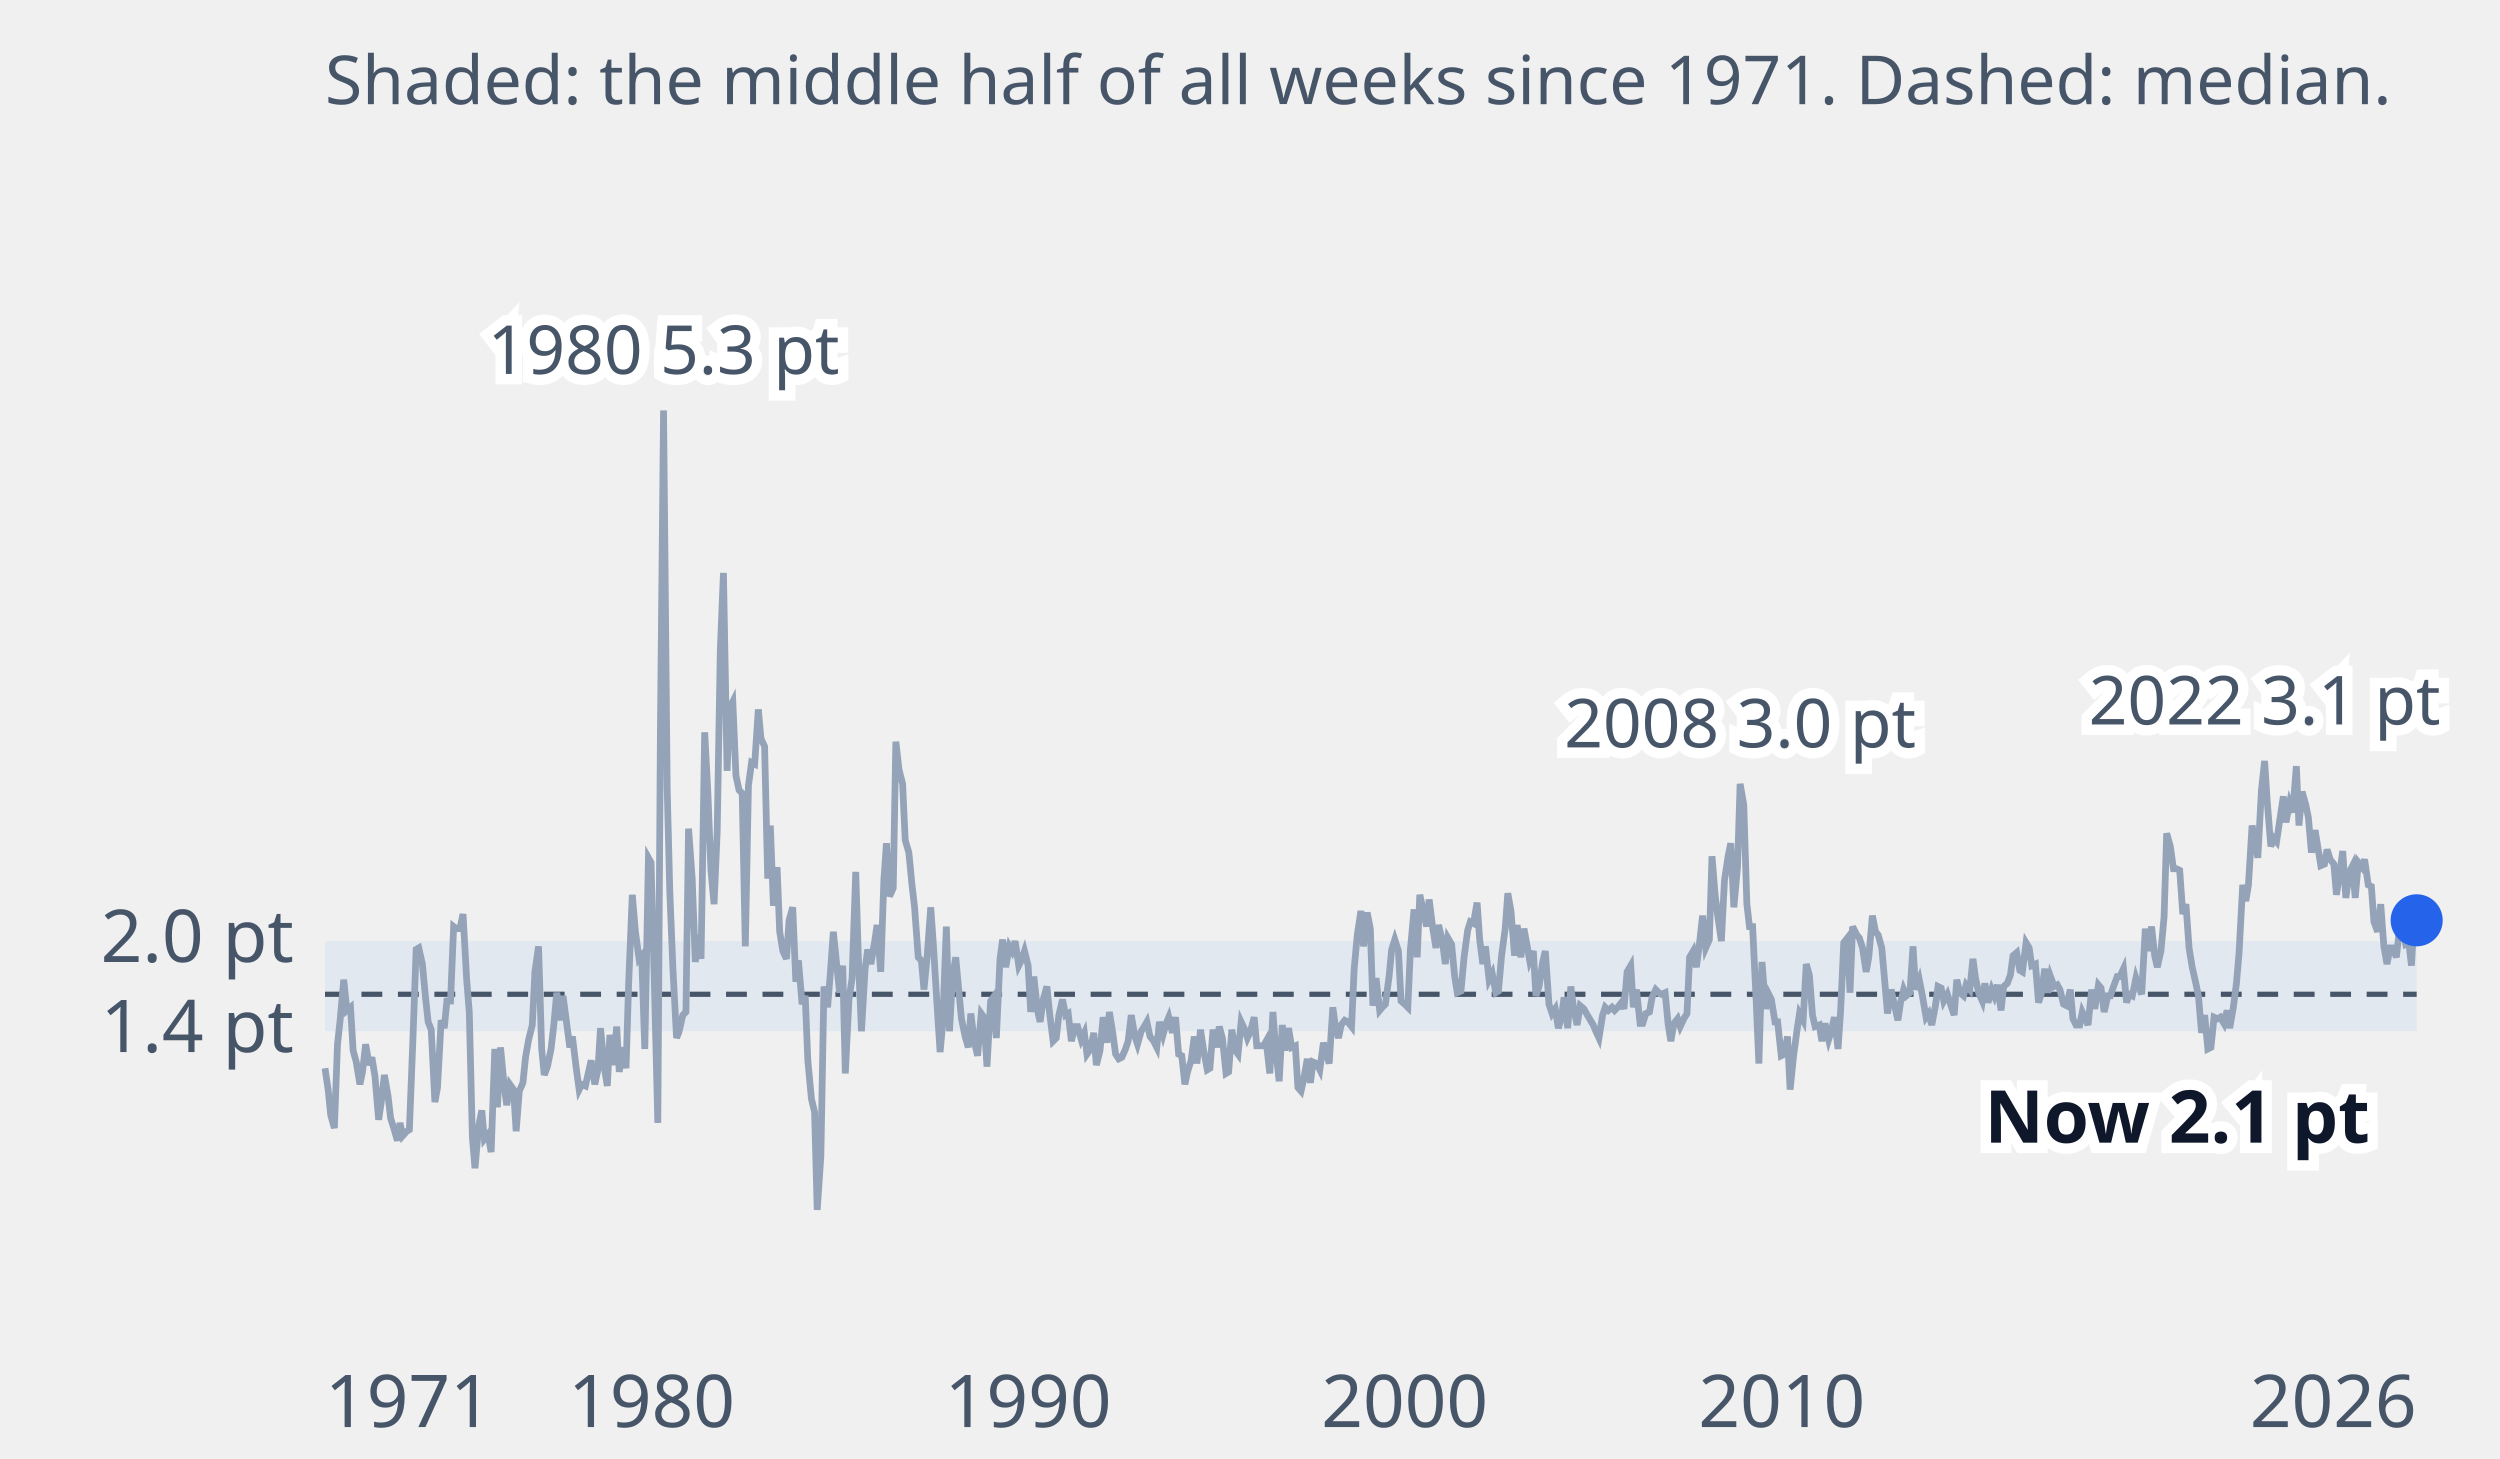
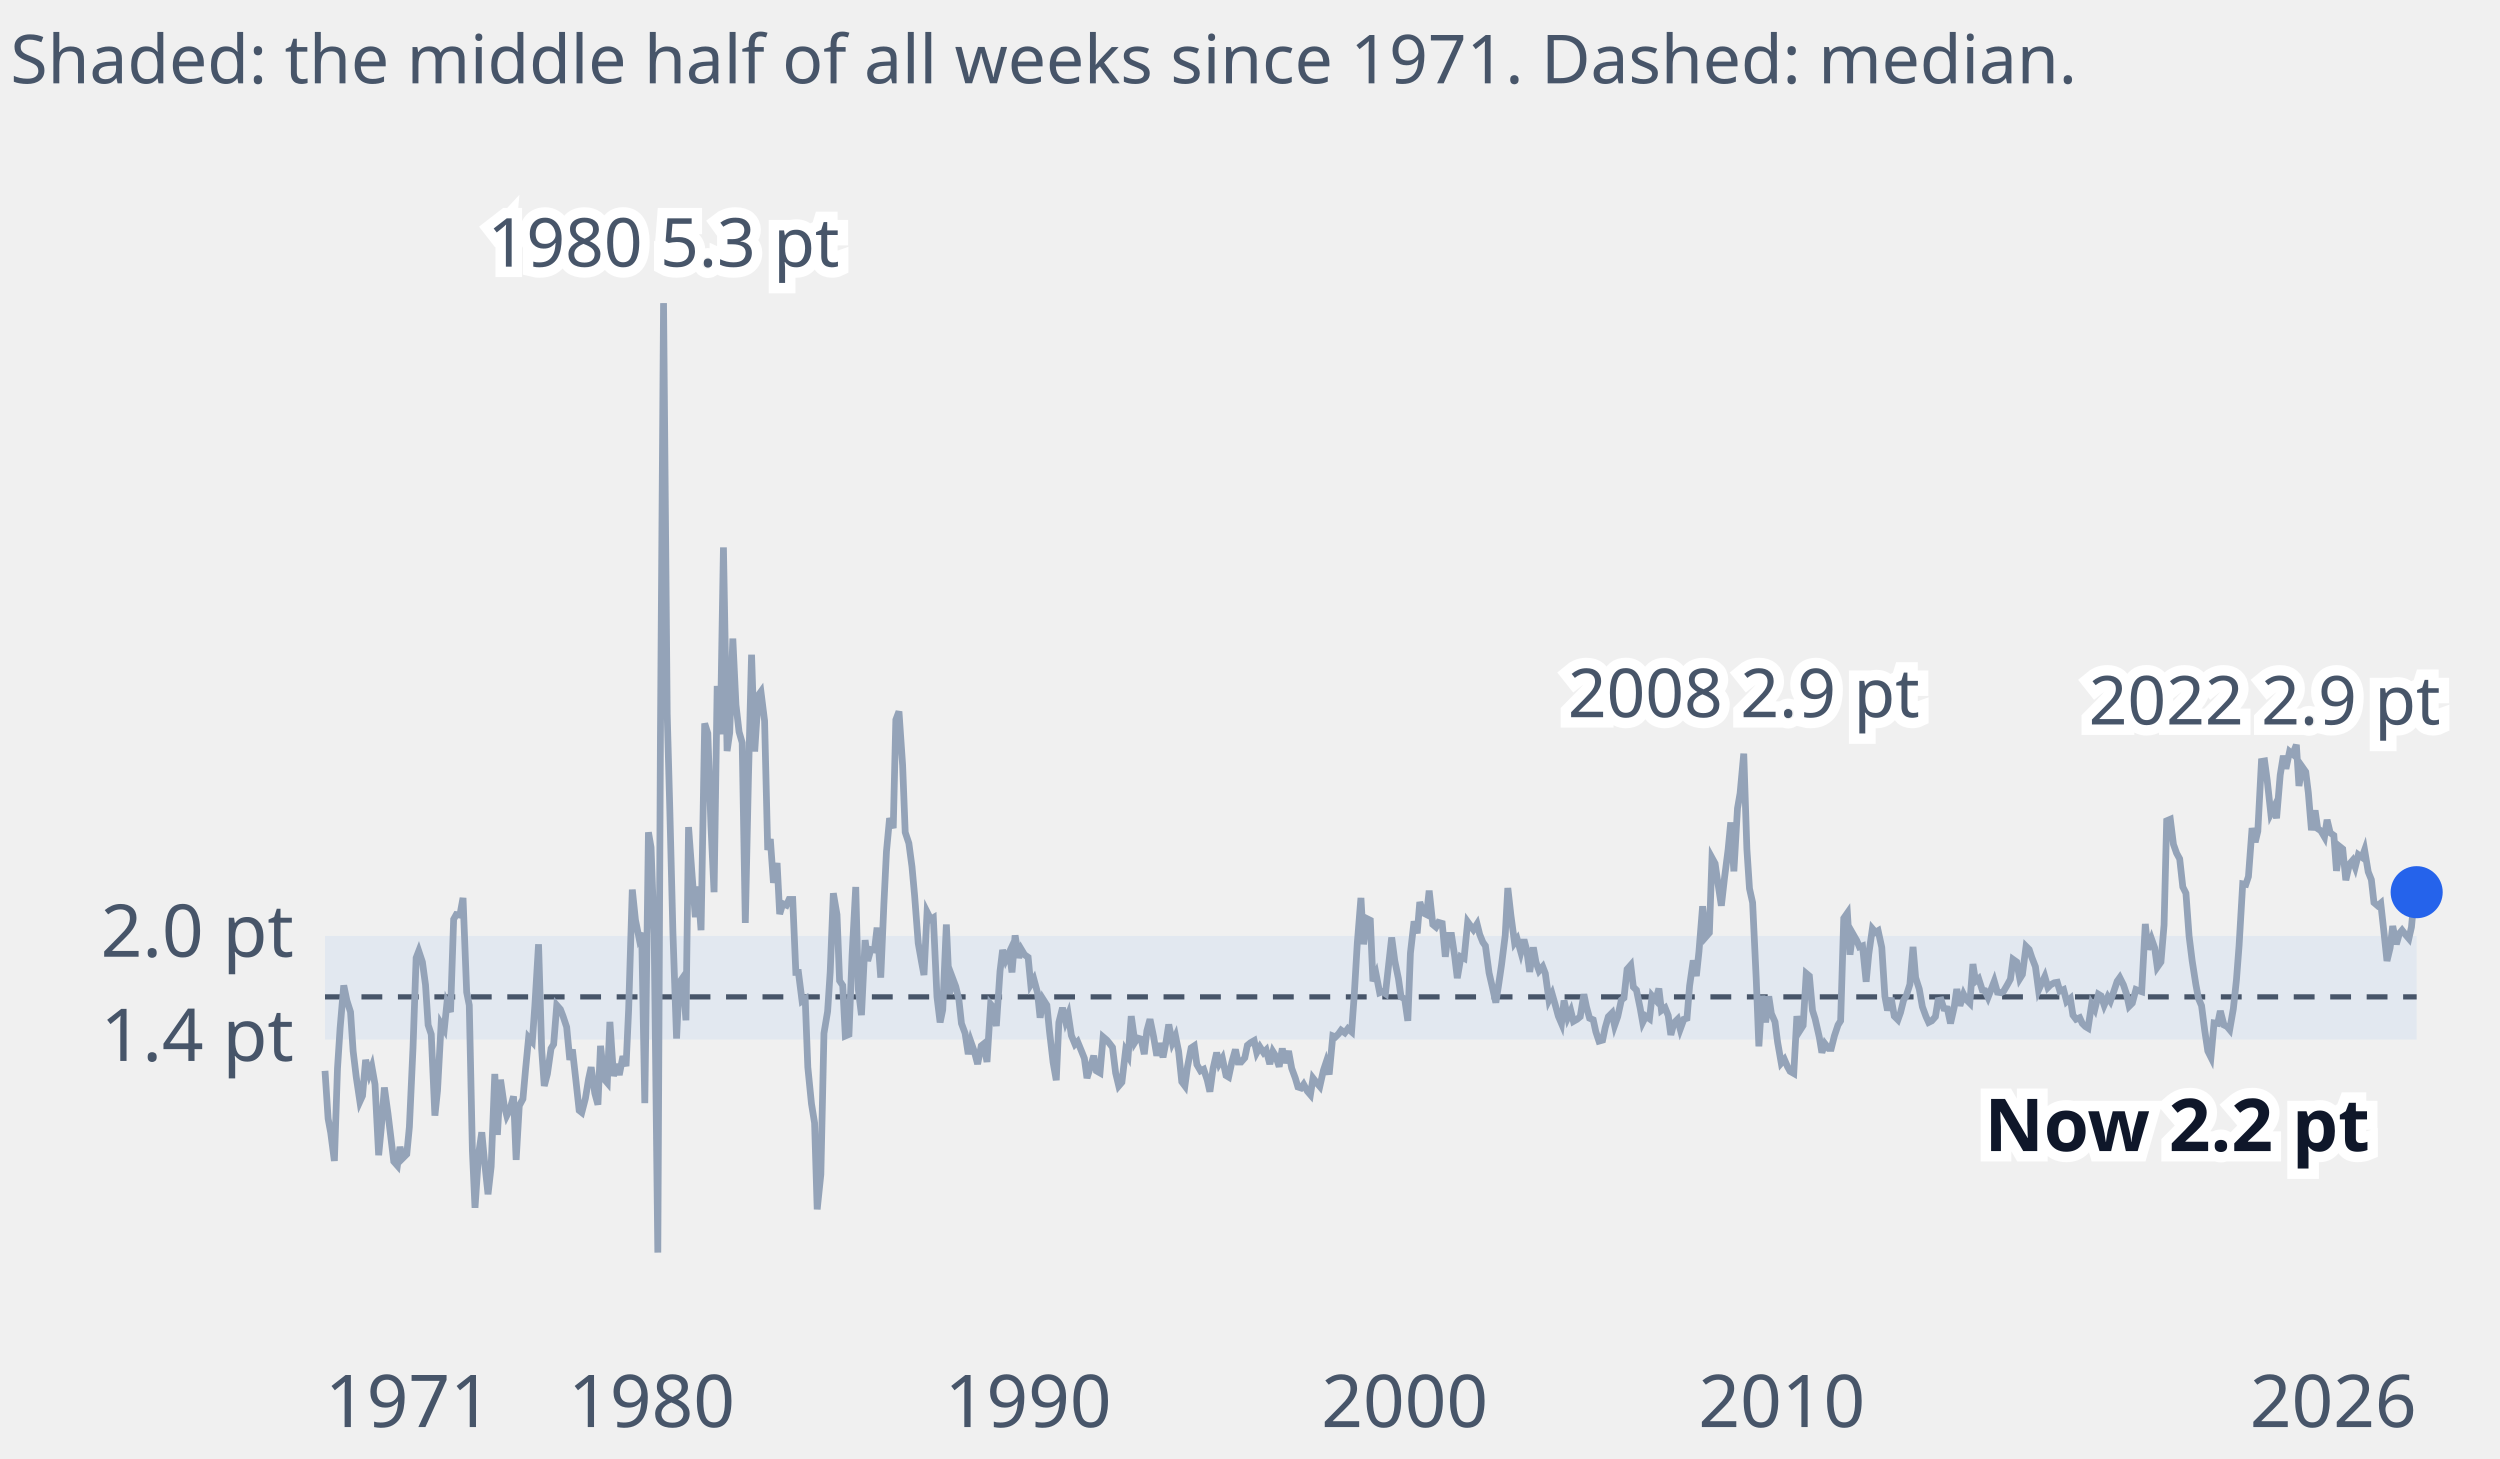
<svg xmlns="http://www.w3.org/2000/svg" viewBox="0 0 480 280" width="480" height="280" style="width:100%;max-width:560px;height:auto" role="img" font-family="system-ui,sans-serif" font-size="16">
-   <text x="62.4" y="20.0" font-size="13" fill="#475569">Shaded: the middle half of all weeks since 1971. Dashed: median.</text>
-   <rect x="62.4" y="180.7" width="401.6" height="17.3" fill="#e2e8f0" />
-   <line x1="62.4" x2="464" y1="190.9" y2="190.9" stroke="#475569" stroke-dasharray="4 3" />
-   <text x="56.4" y="184.7" text-anchor="end" font-size="14" fill="#475569">2.0 pt</text>
-   <text x="56.4" y="202.0" text-anchor="end" font-size="14" fill="#475569">1.4 pt</text>
-   <polyline points="62.4,205.1 63.0,209.2 63.5,214.1 64.2,216.6 64.8,200.5 65.3,195.9 66.0,188.1 66.6,194.0 67.3,193.4 67.8,201.7 68.4,203.9 69.1,208.2 69.6,205.8 70.2,200.5 70.9,204.5 71.4,203.0 72.0,206.7 72.7,215.0 73.2,211.6 73.8,206.4 74.5,210.4 75.0,214.7 75.6,216.6 76.3,219.0 76.8,215.6 77.3,218.1 78.1,217.2 78.6,216.9 79.3,199.0 79.9,182.3 80.4,182.0 81.1,185.1 81.7,191.5 82.2,196.2 82.8,197.7 83.5,211.6 84.0,208.8 84.7,195.9 85.3,197.4 85.8,192.2 86.5,192.2 87.1,177.9 87.6,178.3 88.3,178.3 88.9,175.5 89.6,188.1 90.1,194.3 90.7,218.4 91.2,224.3 91.9,216.3 92.5,213.2 93.0,218.7 93.7,217.8 94.3,221.2 95.0,201.4 95.5,212.6 96.1,201.1 96.8,208.5 97.3,212.2 97.9,208.2 98.6,209.2 99.1,217.2 99.7,209.5 100.4,207.9 100.9,203.0 101.5,199.6 102.2,196.8 102.7,186.6 103.4,181.7 104.0,201.4 104.5,206.4 105.1,204.8 105.8,201.4 106.3,197.1 106.9,190.6 107.6,195.9 108.1,191.2 108.8,196.5 109.4,201.1 109.9,199.0 110.6,204.8 111.2,209.2 111.7,208.2 112.4,208.5 113.0,205.8 113.5,203.6 114.2,208.2 114.8,205.4 115.3,197.4 116.0,204.8 116.6,208.5 117.1,198.7 117.8,204.5 118.4,197.1 118.9,205.8 119.6,201.1 120.2,205.1 120.7,188.8 121.4,171.8 122.0,178.9 122.7,184.1 123.2,183.5 123.8,201.4 124.5,164.7 125.0,165.6 125.6,187.2 126.3,215.6 126.8,140.3 127.4,78.8 128.1,151.4 128.6,171.2 129.2,186.0 129.9,199.3 130.4,198.0 131.1,194.9 131.7,194.3 132.2,159.1 132.9,168.7 133.5,184.7 134.0,179.5 134.6,184.1 135.3,140.6 135.9,152.0 136.5,167.1 137.1,173.6 137.7,159.7 138.3,124.8 138.9,110.0 139.6,148.0 140.1,135.9 140.7,134.7 141.3,148.9 141.9,151.7 142.5,152.3 143.1,181.7 143.7,150.8 144.3,146.4 144.9,146.7 145.6,136.2 146.1,141.8 146.8,143.3 147.4,168.7 147.9,158.5 148.5,173.9 149.2,166.5 149.7,178.9 150.3,182.6 151.0,184.1 151.5,176.7 152.2,174.2 152.8,188.5 153.3,184.4 154.0,192.8 154.6,191.2 155.1,203.6 155.8,211.0 156.4,213.5 156.9,232.3 157.6,222.1 158.2,189.4 158.9,193.4 159.4,187.2 160.0,178.9 160.7,185.7 161.2,190.6 161.8,185.4 162.3,206.1 163.0,191.9 163.6,187.8 164.3,167.4 164.8,183.8 165.4,198.0 166.1,186.0 166.6,182.3 167.2,185.1 167.9,181.0 168.4,177.6 169.1,186.6 169.7,169.0 170.2,161.9 170.8,172.1 171.5,170.5 172.0,142.4 172.6,147.7 173.3,150.5 173.8,161.3 174.5,163.7 175.1,169.9 175.6,174.2 176.3,183.8 176.9,184.4 177.4,190.0 178.0,183.8 178.7,174.2 179.2,181.3 179.9,192.8 180.5,202.0 181.0,196.5 181.7,177.9 182.3,198.0 182.9,187.5 183.5,183.8 184.1,190.3 184.6,195.6 185.3,199.0 185.9,201.1 186.4,194.6 187.1,200.2 187.7,202.7 188.4,194.6 188.9,195.3 189.5,204.8 190.2,192.2 190.7,191.5 191.3,199.3 192.0,184.1 192.5,180.4 193.1,185.7 193.8,181.7 194.3,182.6 194.9,180.7 195.6,185.4 196.1,184.4 196.7,182.6 197.4,185.4 197.9,194.3 198.5,187.5 199.2,194.0 199.7,196.2 200.3,191.9 201.0,189.4 201.5,194.3 202.2,199.9 202.8,199.3 203.3,194.9 204.0,191.9 204.6,194.9 205.1,194.6 205.7,199.9 206.4,197.1 206.9,197.1 207.6,199.6 208.2,198.3 208.7,202.4 209.4,201.4 210.0,198.3 210.5,204.5 211.2,201.7 211.8,195.3 212.5,200.2 213.0,194.3 213.6,198.0 214.2,202.4 214.8,203.3 215.4,203.0 216.1,201.4 216.6,199.9 217.2,194.9 217.9,199.0 218.4,200.5 219.1,198.0 219.7,197.1 220.2,196.2 220.8,199.0 221.5,199.9 222.1,201.1 222.6,196.2 223.3,198.7 223.9,196.5 224.4,195.3 225.1,198.3 225.7,195.3 226.3,202.4 226.9,202.7 227.5,208.2 228.0,205.8 228.7,203.6 229.3,199.0 229.8,204.2 230.5,197.7 231.1,201.7 231.8,205.4 232.3,205.1 232.9,197.7 233.6,201.1 234.1,197.1 234.7,199.3 235.4,206.1 235.9,205.8 236.5,197.7 237.2,201.7 237.7,202.4 238.3,196.2 239.0,197.7 239.5,199.3 240.1,198.0 240.8,195.3 241.3,200.8 241.9,200.8 242.6,200.8 243.1,199.9 243.8,206.1 244.4,194.3 244.9,201.1 245.6,207.6 246.2,196.8 246.7,201.7 247.4,197.4 248.0,201.1 248.7,200.8 249.2,208.8 249.8,209.5 250.3,207.3 251.0,203.3 251.6,207.9 252.1,203.9 252.8,204.2 253.4,205.4 254.1,200.2 254.6,202.0 255.2,204.2 255.9,193.4 256.4,197.1 257.0,199.3 257.5,196.8 258.2,195.9 258.8,196.2 259.5,197.1 260.0,186.0 260.6,179.5 261.3,174.9 261.8,181.7 262.5,175.2 263.1,178.3 263.6,193.1 264.2,187.8 264.9,194.0 265.4,193.4 266.0,192.8 266.7,187.5 267.2,182.3 267.8,180.4 268.5,182.6 269.0,192.2 269.7,192.8 270.3,193.4 270.8,182.3 271.5,174.6 272.1,183.8 272.6,171.8 273.3,174.9 273.9,177.9 274.4,172.7 275.1,178.3 275.7,182.0 276.2,177.6 276.9,180.4 277.5,185.1 278.0,180.1 278.7,181.3 279.3,187.5 279.8,190.6 280.5,190.3 281.1,183.8 281.8,178.6 282.3,177.0 282.9,177.3 283.6,173.3 284.1,180.4 284.7,185.1 285.2,181.7 285.9,188.1 286.5,186.9 287.2,190.6 287.7,190.3 288.3,183.5 289.0,178.3 289.5,171.5 290.1,174.9 290.8,183.5 291.3,177.6 292.0,183.8 292.6,178.3 293.1,181.0 293.7,184.4 294.4,182.6 294.9,191.2 295.5,189.4 296.2,184.7 296.7,182.6 297.4,192.8 298.0,194.6 298.6,193.7 299.2,197.4 299.8,195.3 300.3,191.5 301.0,197.4 301.6,189.4 302.1,193.4 302.8,196.8 303.4,193.1 304.1,193.7 304.6,194.6 305.2,195.6 305.9,196.8 306.4,198.0 307.0,199.3 307.7,194.9 308.2,193.4 308.8,194.0 309.5,193.4 310.0,194.0 310.6,193.4 311.3,192.5 311.8,193.7 312.4,186.6 313.1,185.4 313.6,193.4 314.2,190.0 314.9,196.5 315.4,196.5 316.0,194.6 316.7,194.3 317.2,191.5 317.9,190.0 318.5,190.6 319.0,190.9 319.7,190.6 320.3,196.8 320.8,199.9 321.4,196.5 322.1,195.6 322.6,197.1 323.3,195.6 323.9,194.6 324.4,183.8 325.1,182.6 325.7,185.7 326.2,182.0 326.9,175.8 327.5,182.0 328.2,180.4 328.7,164.4 329.3,171.8 329.8,175.8 330.5,180.7 331.1,169.0 331.8,164.4 332.3,161.9 332.9,174.2 333.6,166.5 334.1,150.5 334.8,154.5 335.4,173.6 335.9,177.9 336.5,177.9 337.2,192.5 337.7,204.2 338.3,184.7 339.0,193.7 339.6,190.9 340.1,191.9 340.8,196.2 341.3,196.2 342.0,202.7 342.6,202.4 343.2,199.0 343.7,209.2 344.4,202.4 345.0,198.0 345.5,194.6 346.2,195.9 346.8,185.1 347.4,187.2 348.0,194.9 348.5,197.1 349.3,196.8 349.8,199.9 350.4,196.5 351.1,199.6 351.6,198.0 352.2,195.3 352.9,201.4 353.4,194.0 354.0,181.0 354.7,180.1 355.2,190.6 355.7,177.9 356.5,179.5 357.0,180.1 357.6,182.0 358.3,186.6 358.8,183.8 359.5,175.8 360.1,178.9 360.6,179.5 361.3,182.0 361.9,188.8 362.4,194.6 363.1,190.0 363.7,192.8 364.4,195.9 364.9,192.5 365.5,190.0 366.0,191.2 366.7,190.6 367.3,181.7 367.8,190.0 368.5,188.1 369.1,191.2 369.8,195.3 370.3,194.6 370.9,196.8 371.6,193.1 372.1,189.4 372.7,189.7 373.2,192.2 373.9,190.9 374.5,192.8 375.2,194.9 375.7,188.1 376.3,190.6 377.0,191.2 377.5,189.1 378.2,190.0 378.8,184.1 379.3,187.8 379.9,190.6 380.6,192.2 381.1,188.8 381.7,192.5 382.4,190.0 382.9,191.2 383.5,189.1 384.2,194.0 384.7,189.4 385.4,188.8 386.0,187.2 386.5,183.5 387.2,182.9 387.8,186.3 388.3,186.6 389.0,181.0 389.6,182.0 390.1,185.4 390.8,185.1 391.4,192.5 391.9,190.9 392.6,186.0 393.2,190.6 393.7,187.5 394.4,189.4 395.0,189.1 395.5,190.0 396.2,192.8 396.8,193.1 397.5,190.0 398.0,195.6 398.6,196.8 399.3,196.8 399.8,194.3 400.4,195.6 400.9,196.8 401.6,190.0 402.2,193.7 402.9,189.1 403.4,189.7 404.0,194.3 404.7,191.2 405.2,191.2 405.8,189.4 406.5,187.5 407.0,187.5 407.7,186.0 408.3,192.5 408.8,190.9 409.4,191.2 410.1,187.8 410.6,189.4 411.2,190.9 411.9,178.3 412.4,182.6 413.1,177.9 413.7,183.5 414.2,185.7 414.9,182.6 415.5,176.1 416.0,160.0 416.7,162.5 417.3,166.8 417.9,166.8 418.5,167.1 419.1,175.5 419.7,173.6 420.3,182.0 420.9,185.7 421.6,188.8 422.1,191.2 422.7,198.3 423.3,194.9 423.9,201.4 424.5,201.1 425.1,195.3 425.8,195.6 426.3,195.3 427.0,196.5 427.6,194.0 428.1,197.4 428.8,193.4 429.4,188.8 429.9,182.9 430.6,169.9 431.2,173.0 431.7,169.9 432.4,158.5 433.0,161.6 433.5,164.7 434.2,151.7 434.8,146.1 435.3,153.8 436.0,162.5 436.6,161.0 437.1,161.6 437.8,156.9 438.4,152.9 438.9,157.9 439.6,154.2 440.2,156.0 440.9,147.1 441.4,158.5 442.0,152.0 442.7,154.5 443.2,156.9 443.8,163.7 444.5,159.4 445.0,162.5 445.6,166.2 446.3,165.9 446.8,163.1 447.4,165.0 448.1,165.9 448.6,171.8 449.3,167.1 449.8,163.4 450.4,172.4 451.1,167.4 451.7,166.2 452.2,172.4 452.8,165.6 453.5,166.5 454.0,165.0 454.7,169.9 455.3,170.2 455.8,177.0 456.5,178.9 457.1,173.6 457.7,181.7 458.3,185.1 458.9,182.0 459.4,182.0 460.1,183.8 460.7,178.3 461.2,177.9 461.9,181.3 462.5,181.0 463.0,185.4 463.7,172.7 464.0,176.7 464.0,176.7" fill="none" stroke="#94a3b8" stroke-width="1.3" />
-   <text x="127.4" y="71.8" text-anchor="middle" font-size="13" fill="#475569" stroke="#fff" stroke-width="4" paint-order="stroke">1980 5.3 pt</text>
-   <text x="334.1" y="143.5" text-anchor="middle" font-size="13" fill="#475569" stroke="#fff" stroke-width="4" paint-order="stroke">2008 3.0 pt</text>
-   <text x="434.8" y="139.1" text-anchor="middle" font-size="13" fill="#475569" stroke="#fff" stroke-width="4" paint-order="stroke">2022 3.1 pt</text>
-   <circle cx="464.0" cy="176.7" r="5" fill="#2563eb" />
-   <text x="455.0" y="219.4" text-anchor="end" font-size="14" font-weight="600" fill="#0f172a" stroke="#fff" stroke-width="4" paint-order="stroke">Now 2.1 pt</text>
+   <text x="2" y="16.0" font-size="13" fill="#475569">Shaded: the middle half of all weeks since 1971. Dashed: median.</text>
+   <rect x="62.4" y="179.7" width="401.6" height="19.9" fill="#e2e8f0" />
+   <line x1="62.4" x2="464" y1="191.4" y2="191.4" stroke="#475569" stroke-dasharray="4 3" />
+   <text x="56.4" y="183.7" text-anchor="end" font-size="14" fill="#475569">2.0 pt</text>
+   <text x="56.4" y="203.7" text-anchor="end" font-size="14" fill="#475569">1.4 pt</text>
+   <polyline points="62.4,205.6 63.0,214.8 63.5,217.5 64.2,222.9 64.8,205.1 65.3,197.4 66.0,189.2 66.6,192.1 67.3,194.3 67.8,201.8 68.4,206.8 69.1,211.5 69.6,210.4 70.2,203.5 70.9,206.2 71.4,204.8 72.0,208.2 72.7,221.8 73.2,216.6 73.8,208.8 74.5,213.9 75.0,218.0 75.6,223.0 76.3,223.8 76.8,220.2 77.3,222.4 78.1,221.6 78.6,216.4 79.3,201.1 79.9,183.9 80.4,182.6 81.1,184.7 81.7,189.1 82.2,196.8 82.8,198.6 83.5,214.2 84.0,209.4 84.7,196.6 85.3,197.6 85.8,192.7 86.5,194.3 87.1,176.5 87.6,175.6 88.3,175.7 88.9,172.4 89.6,190.5 90.1,193.0 90.7,220.9 91.2,231.9 91.9,221.5 92.5,217.4 93.0,222.7 93.7,229.3 94.3,224.0 95.0,206.2 95.5,217.9 96.1,207.3 96.8,212.2 97.3,214.2 97.9,213.0 98.6,210.5 99.1,222.7 99.7,212.3 100.4,211.0 100.9,205.4 101.5,199.2 102.2,200.0 102.7,193.0 103.4,181.3 104.0,201.5 104.5,208.5 105.1,206.2 105.8,201.3 106.3,200.5 106.9,193.0 107.6,193.8 108.1,195.1 108.8,197.2 109.4,203.5 109.9,201.5 110.6,207.7 111.2,213.2 111.7,213.6 112.4,210.9 113.0,207.2 113.5,204.9 114.2,209.9 114.8,212.1 115.3,200.8 116.0,207.2 116.6,207.9 117.1,196.2 117.8,206.6 118.4,204.3 118.9,206.4 119.6,202.8 120.2,204.7 120.7,193.8 121.4,170.8 122.0,176.6 122.7,180.1 123.2,179.1 123.8,211.8 124.5,159.8 125.0,162.7 125.6,179.4 126.3,240.5 126.8,141.9 127.4,58.2 128.1,137.0 128.6,155.3 129.2,179.1 129.9,199.4 130.4,188.7 131.1,187.7 131.7,195.9 132.2,158.8 132.9,168.3 133.5,176.1 134.0,170.2 134.6,178.6 135.3,138.9 135.9,140.8 136.5,158.5 137.1,171.3 137.7,131.7 138.3,141.0 138.9,105.1 139.6,144.2 140.1,140.7 140.7,122.6 141.3,135.3 141.9,140.5 142.5,142.6 143.1,177.2 143.7,149.3 144.3,125.7 144.9,144.3 145.6,133.5 146.1,132.8 146.8,138.4 147.4,163.2 147.9,161.1 148.5,169.5 149.2,165.7 149.7,175.5 150.3,173.5 151.0,173.8 151.5,172.7 152.2,172.7 152.8,186.7 153.3,186.7 154.0,192.2 154.6,191.8 155.1,204.9 155.8,211.9 156.4,215.6 156.9,232.2 157.6,225.5 158.2,198.4 158.9,194.2 159.4,186.6 160.0,171.5 160.7,175.6 161.2,188.3 161.8,189.2 162.3,198.9 163.0,198.6 163.6,183.4 164.3,170.3 164.8,190.0 165.4,194.9 166.1,180.5 166.6,184.5 167.2,182.3 167.9,182.4 168.4,178.1 169.1,187.7 169.7,173.7 170.2,163.5 170.8,157.1 171.5,159.0 172.0,138.2 172.6,136.6 173.3,146.9 173.8,159.8 174.5,161.9 175.1,166.4 175.6,171.9 176.3,181.1 176.9,184.5 177.4,187.2 178.0,175.1 178.7,176.5 179.2,176.2 179.9,191.4 180.5,196.3 181.0,193.9 181.7,177.5 182.3,190.8 182.9,187.8 183.5,189.4 184.1,191.9 184.6,196.5 185.3,198.4 185.9,202.4 186.4,200.0 187.1,202.0 187.7,204.3 188.4,200.8 188.9,200.4 189.5,203.9 190.2,192.8 190.7,193.4 191.3,197.0 192.0,186.5 192.5,182.4 193.1,184.3 193.8,182.8 194.3,186.7 194.9,179.6 195.6,183.9 196.1,182.3 196.7,183.3 197.4,183.8 197.9,189.0 198.5,188.0 199.2,190.6 199.7,195.4 200.3,191.9 201.0,193.0 201.5,198.0 202.2,204.0 202.8,207.4 203.3,196.3 204.0,193.5 204.6,196.1 205.1,194.8 205.7,198.8 206.4,200.5 206.9,200.0 207.6,201.7 208.2,203.2 208.7,207.0 209.4,204.7 210.0,202.7 210.5,205.6 211.2,206.0 211.8,199.1 212.5,199.7 213.0,200.3 213.6,201.1 214.2,206.0 214.8,208.5 215.4,207.8 216.1,201.8 216.6,202.7 217.2,195.1 217.9,200.1 218.4,199.3 219.1,199.5 219.7,202.4 220.2,197.9 220.8,195.7 221.5,199.1 222.1,202.7 222.6,200.3 223.3,203.0 223.9,199.9 224.4,196.7 225.1,200.2 225.7,198.9 226.3,201.9 226.9,207.7 227.5,208.5 228.0,204.8 228.7,201.2 229.3,200.8 229.8,204.4 230.5,205.6 231.1,205.3 231.8,207.4 232.3,209.6 232.9,205.2 233.6,202.1 234.1,204.2 234.7,203.2 235.4,206.5 235.9,206.8 236.5,204.0 237.2,201.5 237.7,203.9 238.3,203.9 239.0,203.1 239.5,200.7 240.1,200.2 240.8,199.8 241.3,202.1 241.9,201.0 242.6,202.1 243.1,201.6 243.8,204.3 244.4,201.9 244.9,202.7 245.6,204.8 246.2,201.3 246.7,204.1 247.4,201.8 248.0,205.1 248.7,207.0 249.2,208.7 249.8,208.9 250.3,208.2 251.0,209.5 251.6,210.2 252.1,207.0 252.8,207.9 253.4,208.6 254.1,205.5 254.6,204.0 255.2,206.3 255.9,198.9 256.4,199.1 257.0,198.5 257.5,197.8 258.2,198.3 258.8,197.5 259.5,198.1 260.0,191.3 260.6,181.1 261.3,172.4 261.8,181.3 262.5,176.4 263.1,176.7 263.6,188.4 264.2,187.0 264.9,190.6 265.4,190.4 266.0,190.8 266.7,184.5 267.2,180.0 267.8,184.5 268.5,187.9 269.0,191.4 269.7,191.8 270.3,196.0 270.8,183.0 271.5,176.9 272.1,179.2 272.6,173.2 273.3,175.3 273.9,175.6 274.4,171.0 275.1,177.5 275.7,178.0 276.2,177.1 276.9,177.3 277.5,183.7 278.0,179.6 278.7,179.6 279.3,183.6 279.8,187.8 280.5,183.7 281.1,184.0 281.8,177.0 282.3,177.7 282.9,178.5 283.6,177.4 284.1,179.4 284.7,180.9 285.2,181.6 285.9,186.8 286.5,189.4 287.2,192.5 287.7,189.3 288.3,185.2 289.0,179.6 289.5,170.5 290.1,175.8 290.8,181.0 291.3,180.3 292.0,182.8 292.6,180.4 293.1,182.3 293.7,186.6 294.4,181.9 294.9,184.7 295.5,186.4 296.2,185.6 296.7,186.9 297.4,192.0 298.0,190.8 298.6,192.9 299.2,195.1 299.8,196.5 300.3,192.1 301.0,195.4 301.6,194.1 302.1,196.1 302.8,195.7 303.4,195.2 304.1,190.9 304.6,193.3 305.2,195.5 305.9,195.8 306.4,198.1 307.0,199.9 307.7,199.7 308.2,197.3 308.8,195.2 309.5,194.5 310.0,196.9 310.6,195.2 311.3,192.0 311.8,191.6 312.4,186.1 313.1,185.3 313.6,189.5 314.2,190.1 314.9,193.5 315.4,196.3 316.0,195.1 316.7,195.6 317.2,191.2 317.9,192.0 318.5,189.8 319.0,194.0 319.7,193.5 320.3,195.0 320.8,198.7 321.4,196.4 322.1,195.7 322.6,197.6 323.3,195.7 323.9,195.5 324.4,189.3 325.1,184.4 325.7,187.4 326.2,182.7 326.9,174.0 327.5,179.9 328.2,179.1 328.7,164.7 329.3,165.8 329.8,169.3 330.5,173.9 331.1,168.6 331.8,163.1 332.3,157.9 332.9,167.3 333.6,155.2 334.1,152.3 334.8,144.7 335.4,163.0 335.9,170.6 336.5,173.3 337.2,188.1 337.7,200.9 338.3,191.2 339.0,196.3 339.6,191.3 340.1,194.6 340.8,196.2 341.3,200.1 342.0,204.1 342.6,203.4 343.2,204.8 343.7,205.7 344.4,206.1 345.0,195.1 345.5,198.0 346.2,196.9 346.8,186.9 347.4,187.4 348.0,194.0 348.5,195.6 349.3,199.1 349.8,202.1 350.4,200.4 351.1,201.3 351.6,201.3 352.2,198.9 352.9,196.8 353.4,196.0 354.0,176.3 354.7,175.3 355.2,183.3 355.7,179.2 356.5,180.6 357.0,181.8 357.6,181.6 358.3,188.5 358.8,183.2 359.5,178.3 360.1,179.0 360.6,178.7 361.3,181.9 361.9,191.3 362.4,194.0 363.1,191.6 363.7,195.1 364.4,195.8 364.9,194.4 365.5,192.0 366.0,191.2 366.7,189.0 367.3,181.8 367.8,187.7 368.5,189.9 369.1,193.3 369.8,195.2 370.3,196.3 370.9,196.0 371.6,195.2 372.1,192.1 372.7,192.0 373.2,193.6 373.9,193.7 374.5,196.5 375.2,193.4 375.7,189.9 376.3,193.1 377.0,190.9 377.5,191.9 378.2,192.6 378.8,185.1 379.3,188.4 379.9,187.9 380.6,190.1 381.1,190.2 381.7,191.5 382.4,189.7 382.9,188.4 383.5,190.5 384.2,190.6 384.7,190.3 385.4,189.1 386.0,188.0 386.5,184.2 387.2,184.7 387.8,187.9 388.3,187.1 389.0,181.7 389.6,182.3 390.1,183.8 390.8,185.6 391.4,190.1 391.9,189.0 392.6,187.5 393.2,189.6 393.7,189.1 394.4,188.7 395.0,188.6 395.5,190.3 396.2,190.0 396.8,192.3 397.5,191.7 398.0,194.9 398.6,195.7 399.3,195.4 399.8,196.5 400.4,197.1 400.9,197.4 401.6,192.8 402.2,193.8 402.9,190.9 403.4,191.2 404.0,193.0 404.7,191.4 405.2,192.2 405.8,190.5 406.5,188.4 407.0,187.7 407.7,189.1 408.3,190.9 408.8,193.2 409.4,192.6 410.1,190.0 410.6,190.2 411.2,190.4 411.9,177.4 412.4,182.3 413.1,180.3 413.7,182.0 414.2,185.7 414.9,184.7 415.5,177.6 416.0,157.6 416.7,157.3 417.3,162.1 417.9,163.8 418.5,164.9 419.1,170.3 419.7,171.5 420.3,179.7 420.9,184.5 421.6,189.0 422.1,191.7 422.7,193.1 423.3,197.8 423.9,201.8 424.5,203.0 425.1,196.4 425.8,196.5 426.3,194.1 427.0,196.8 427.6,197.1 428.1,197.7 428.8,193.7 429.4,188.1 429.9,181.6 430.6,169.7 431.2,169.8 431.7,168.3 432.4,159.0 433.0,161.7 433.5,159.6 434.2,146.2 434.8,146.1 435.3,149.8 436.0,156.2 436.6,155.0 437.1,157.1 437.8,148.8 438.4,145.1 438.9,147.6 439.6,144.3 440.2,144.8 440.9,143.0 441.4,150.9 442.0,147.2 442.7,148.2 443.2,152.2 443.8,159.4 444.5,155.6 445.0,159.1 445.6,159.5 446.3,160.7 446.8,157.4 447.4,159.9 448.1,160.4 448.6,167.2 449.3,162.6 449.8,163.0 450.4,169.0 451.1,165.9 451.7,165.2 452.2,166.5 452.8,164.1 453.5,164.6 454.0,163.2 454.7,167.4 455.3,168.9 455.8,173.3 456.5,173.9 457.1,173.4 457.7,178.8 458.3,184.5 458.9,182.0 459.4,177.8 460.1,181.3 460.7,179.2 461.2,178.6 461.9,179.5 462.5,180.2 463.0,178.0 463.7,170.5 464.0,171.3 464.0,171.3" fill="none" stroke="#94a3b8" stroke-width="1.3" />
+   <text x="127.4" y="51.2" text-anchor="middle" font-size="13" fill="#475569" stroke="#fff" stroke-width="4" paint-order="stroke">1980 5.3 pt</text>
+   <text x="334.8" y="137.7" text-anchor="middle" font-size="13" fill="#475569" stroke="#fff" stroke-width="4" paint-order="stroke">2008 2.9 pt</text>
+   <text x="434.8" y="139.1" text-anchor="middle" font-size="13" fill="#475569" stroke="#fff" stroke-width="4" paint-order="stroke">2022 2.9 pt</text>
+   <circle cx="464.0" cy="171.3" r="5" fill="#2563eb" />
+   <text x="455.0" y="221.0" text-anchor="end" font-size="14" font-weight="600" fill="#0f172a" stroke="#fff" stroke-width="4" paint-order="stroke">Now 2.2 pt</text>
  <text x="62.4" y="274" font-size="14" fill="#475569">1971</text>
  <text x="464" y="274" text-anchor="end" font-size="14" fill="#475569">2026</text>
  <text x="125.1" y="274" text-anchor="middle" font-size="14" fill="#475569">1980</text>
  <text x="197.4" y="274" text-anchor="middle" font-size="14" fill="#475569">1990</text>
  <text x="269.7" y="274" text-anchor="middle" font-size="14" fill="#475569">2000</text>
  <text x="342.1" y="274" text-anchor="middle" font-size="14" fill="#475569">2010</text>
</svg>
